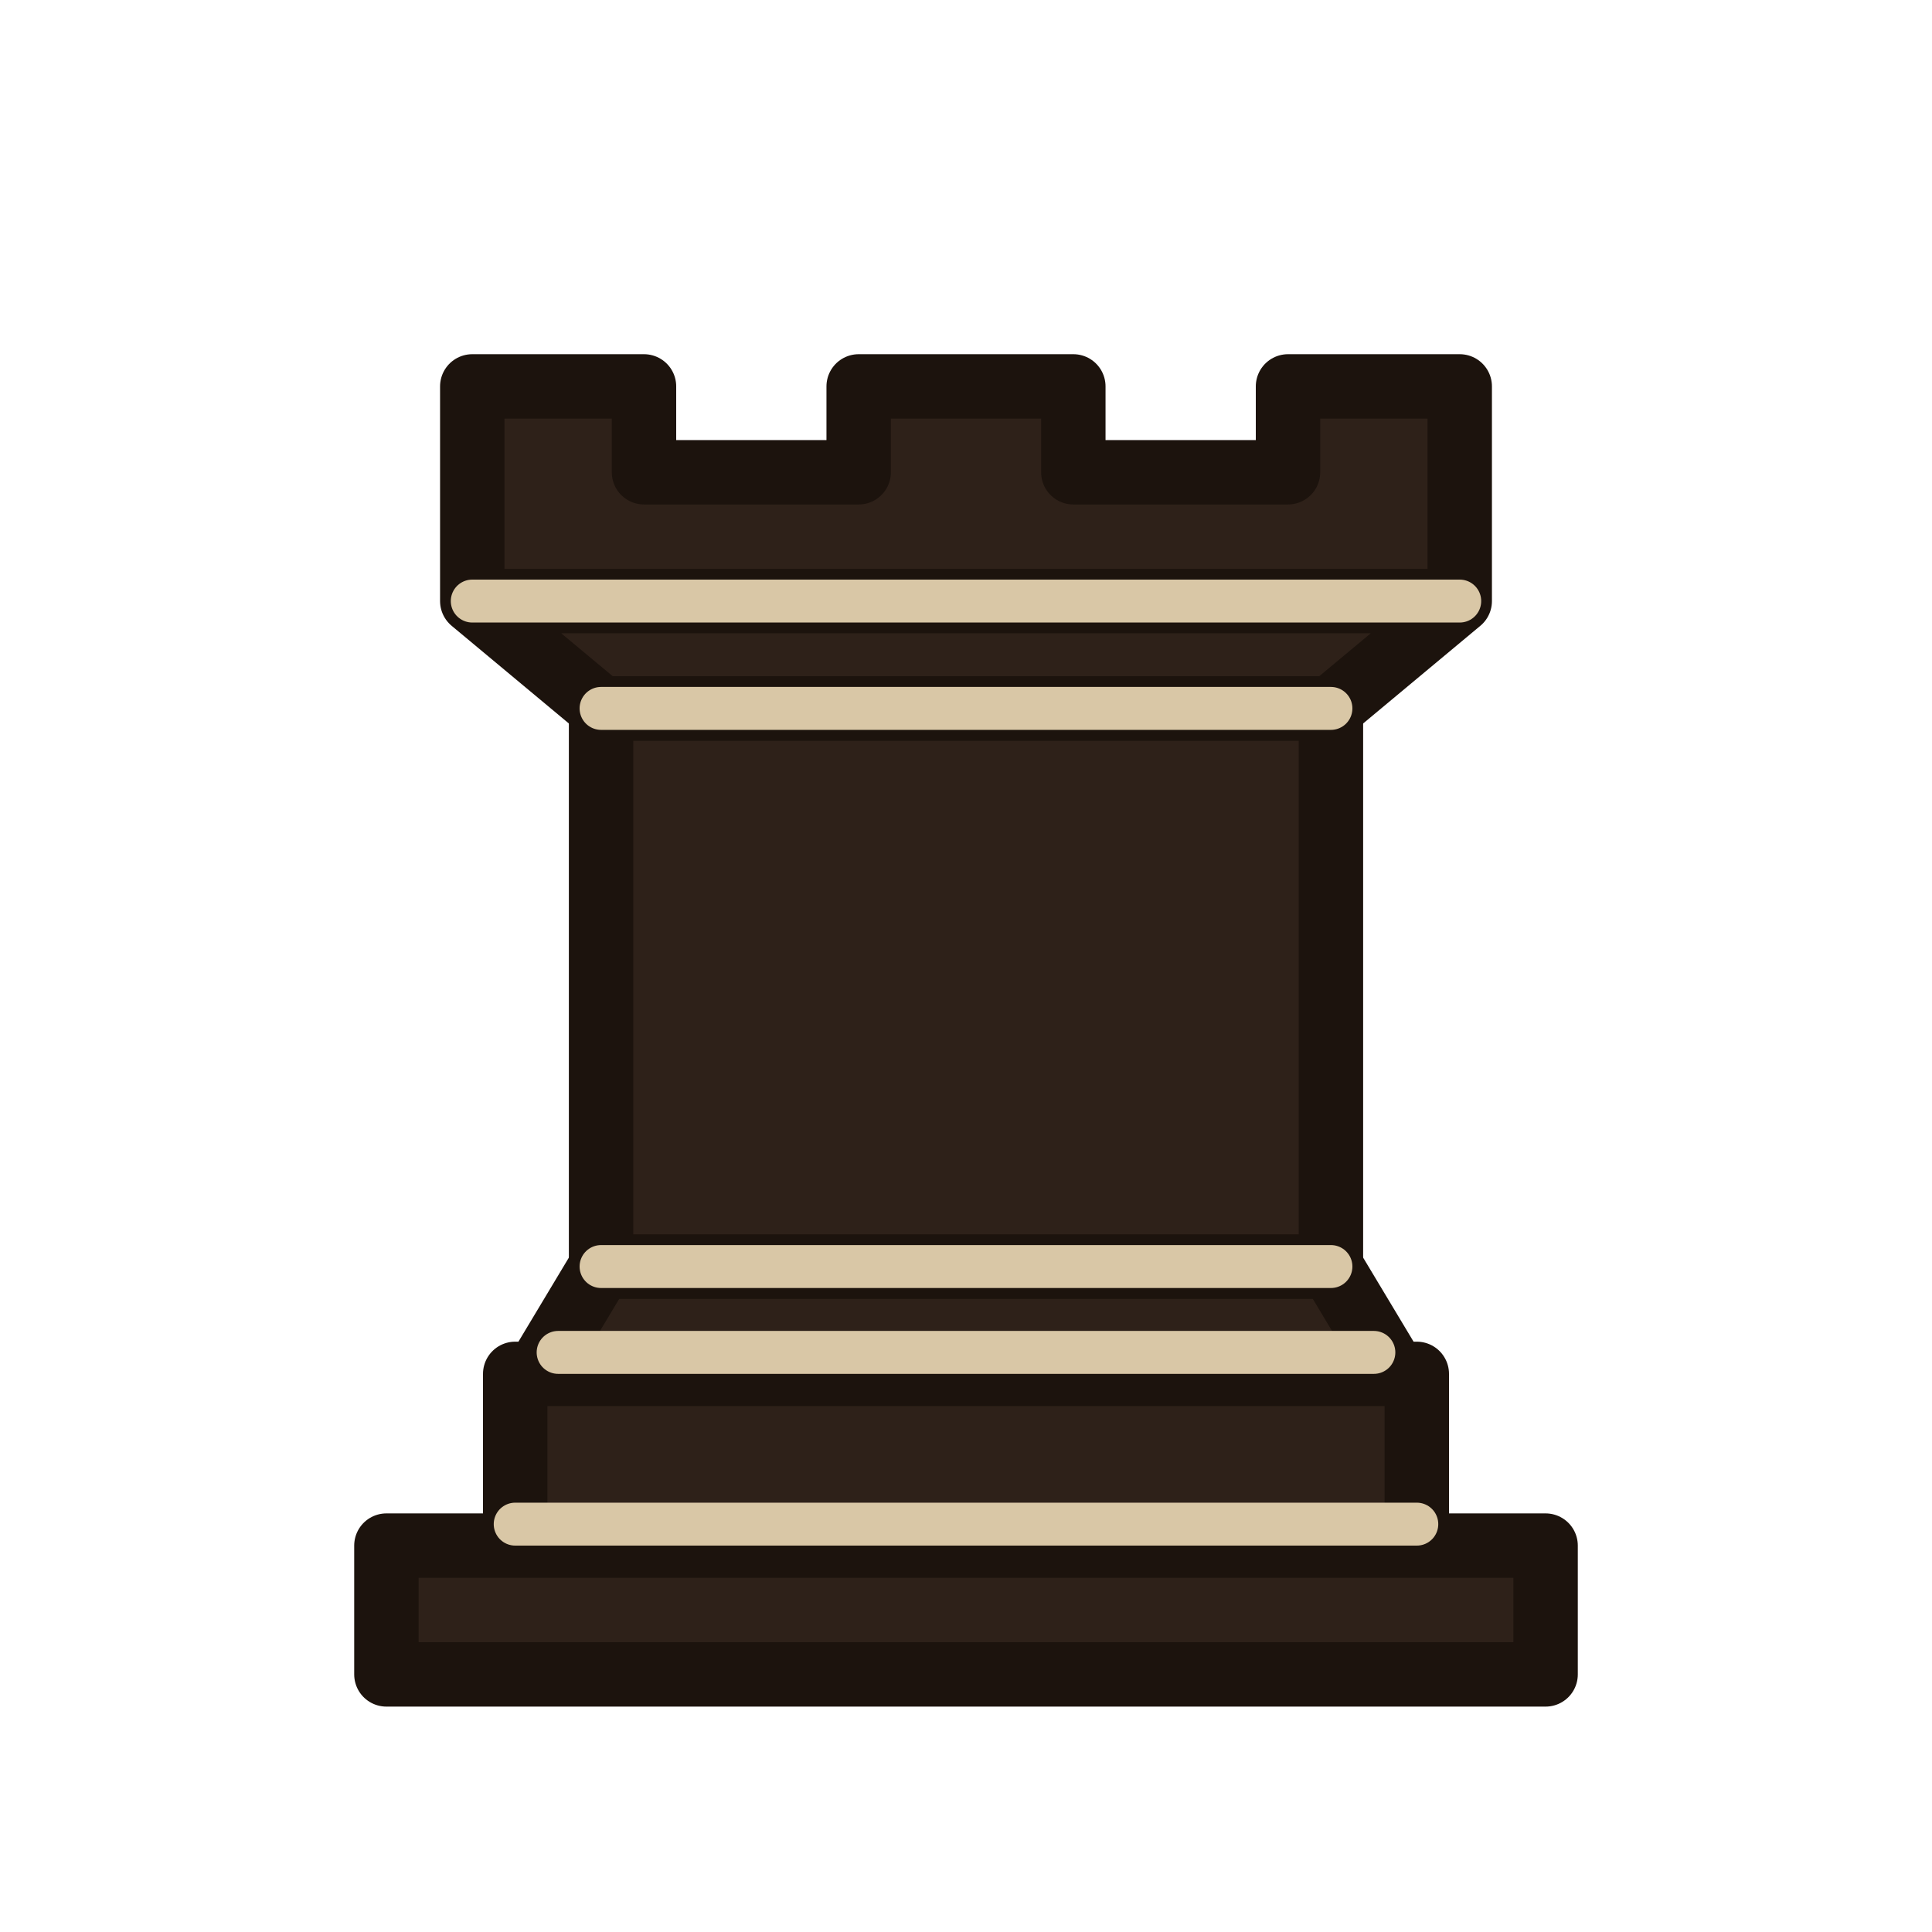
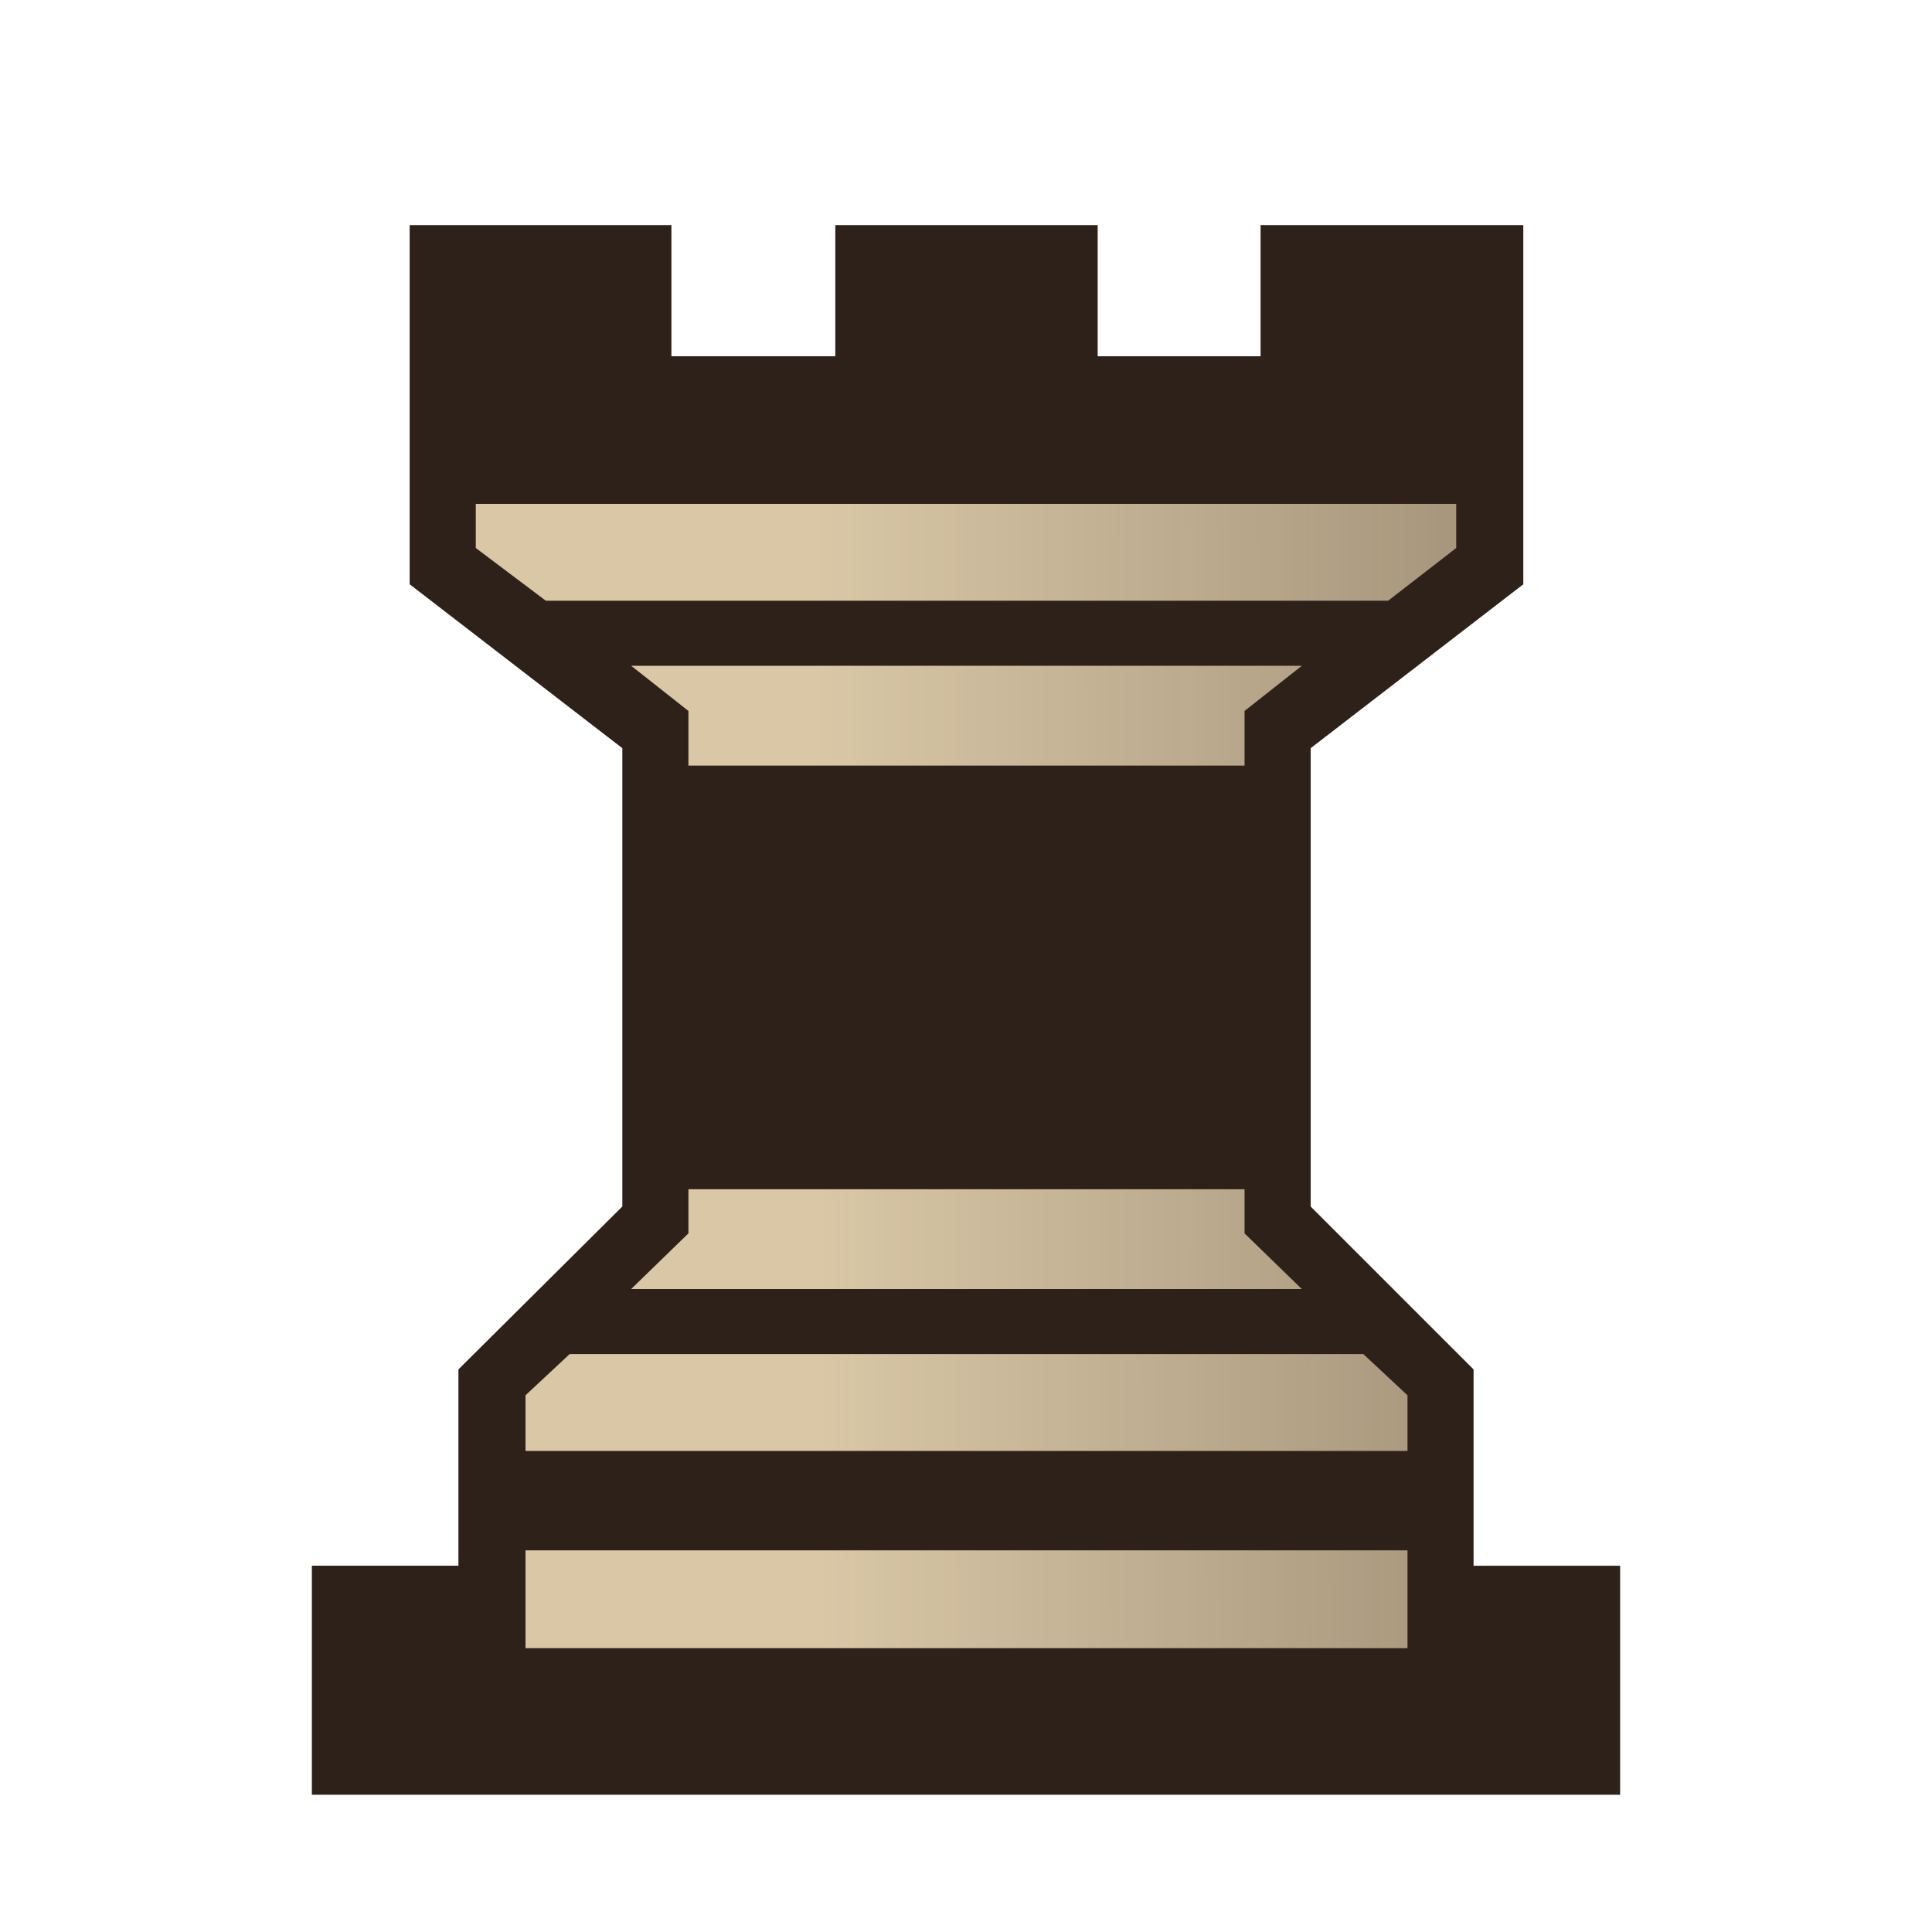
- <svg xmlns="http://www.w3.org/2000/svg" style="color-scheme:light only" width="45" height="45" viewBox="0 0 45 45">
-   <g fill="#2E2119">
-     <g fill-rule="evenodd" stroke="#1C130D" stroke-linecap="round" stroke-linejoin="round" stroke-width="1.5">
-       <path stroke-linecap="butt" d="M9 39h27v-3H9zm3.5-7 1.5-2.5h17l1.5 2.5zm-.5 4v-4h21v4z" />
-       <path stroke-linecap="butt" stroke-linejoin="miter" d="M14 29.5v-13h17v13z" />
-       <path stroke-linecap="butt" d="M14 16.5 11 14h23l-3 2.5zM11 14V9h4v2h5V9h5v2h5V9h4v5z" />
-       <path fill="none" stroke="#D9C7A6" stroke-linejoin="miter" stroke-width="1" d="M12 35.5h21m-20-4h19m-18-2h17m-17-13h17M11 14h23" />
-     </g>
-   </g>
+ <svg xmlns="http://www.w3.org/2000/svg" width="50mm" height="50mm" fill-rule="evenodd" clip-rule="evenodd" image-rendering="optimizeQuality" shape-rendering="geometricPrecision" text-rendering="geometricPrecision" viewBox="0 0 50 50">
+   <linearGradient id="a" x1="21.192" x2="77.736" y1="37.552" y2="37.429" gradientUnits="userSpaceOnUse">
+     <stop offset="0" stop-color="#D9C7A6" />
+     <stop offset="1" stop-color="#D9C7A6" stop-opacity="0" />
+   </linearGradient>
+   <path fill="#2E2119" d="M28.408 9.22h4.216V5.825h6.799v9.296l-5.503 4.242v11.862l4.216 4.216v5.08h3.793v5.927H8.071V40.52h3.793v-5.08l4.242-4.216V19.363l-5.504-4.242V5.825h6.774V9.22h4.242V5.825h6.79z" />
+   <path fill="url(#a)" d="M25.013 35.043h-10.27L13.6 36.11v1.44h22.826v-1.44l-1.143-1.067zM13.6 40.123v2.532h22.826v-2.532zM25.013 13.04h-12.7v1.142l1.812 1.364h21.801l1.761-1.364V13.04zm0 4.19h-8.679l1.482 1.169v1.414h14.393v-1.414l1.482-1.168zm0 13.547h-7.197v1.143l-1.482 1.44h17.357l-1.482-1.44v-1.143z" />
</svg>
